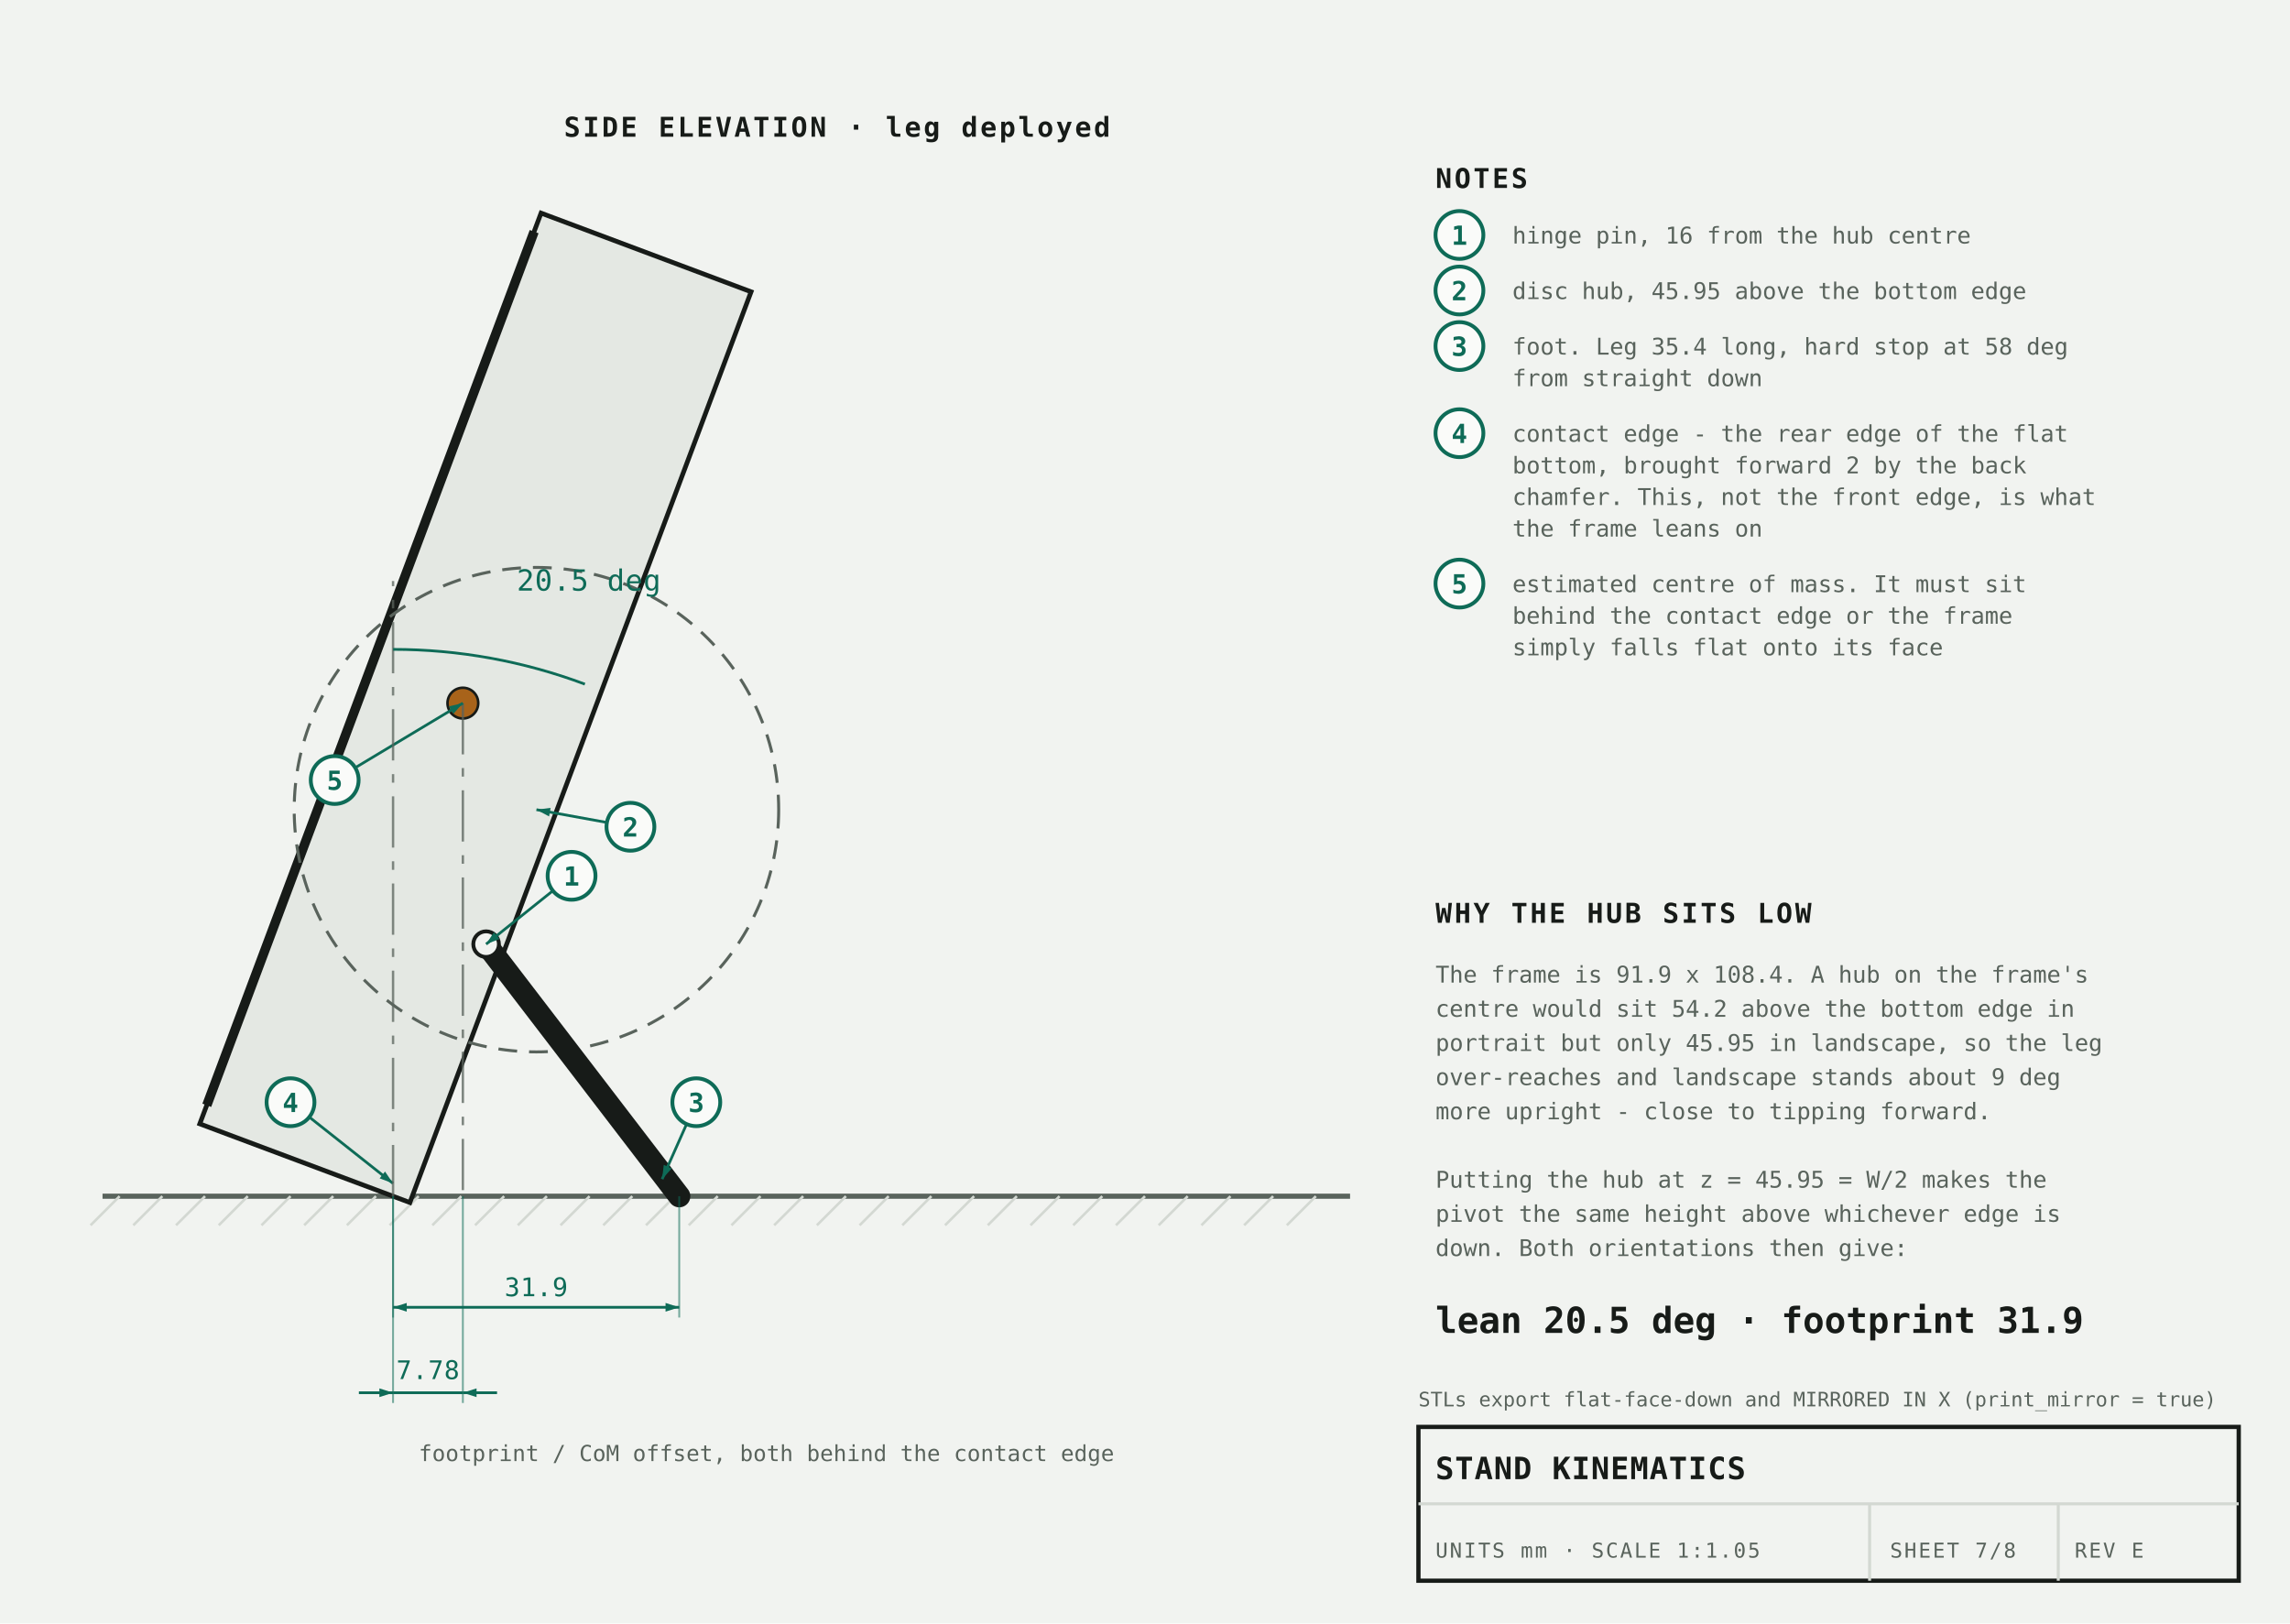
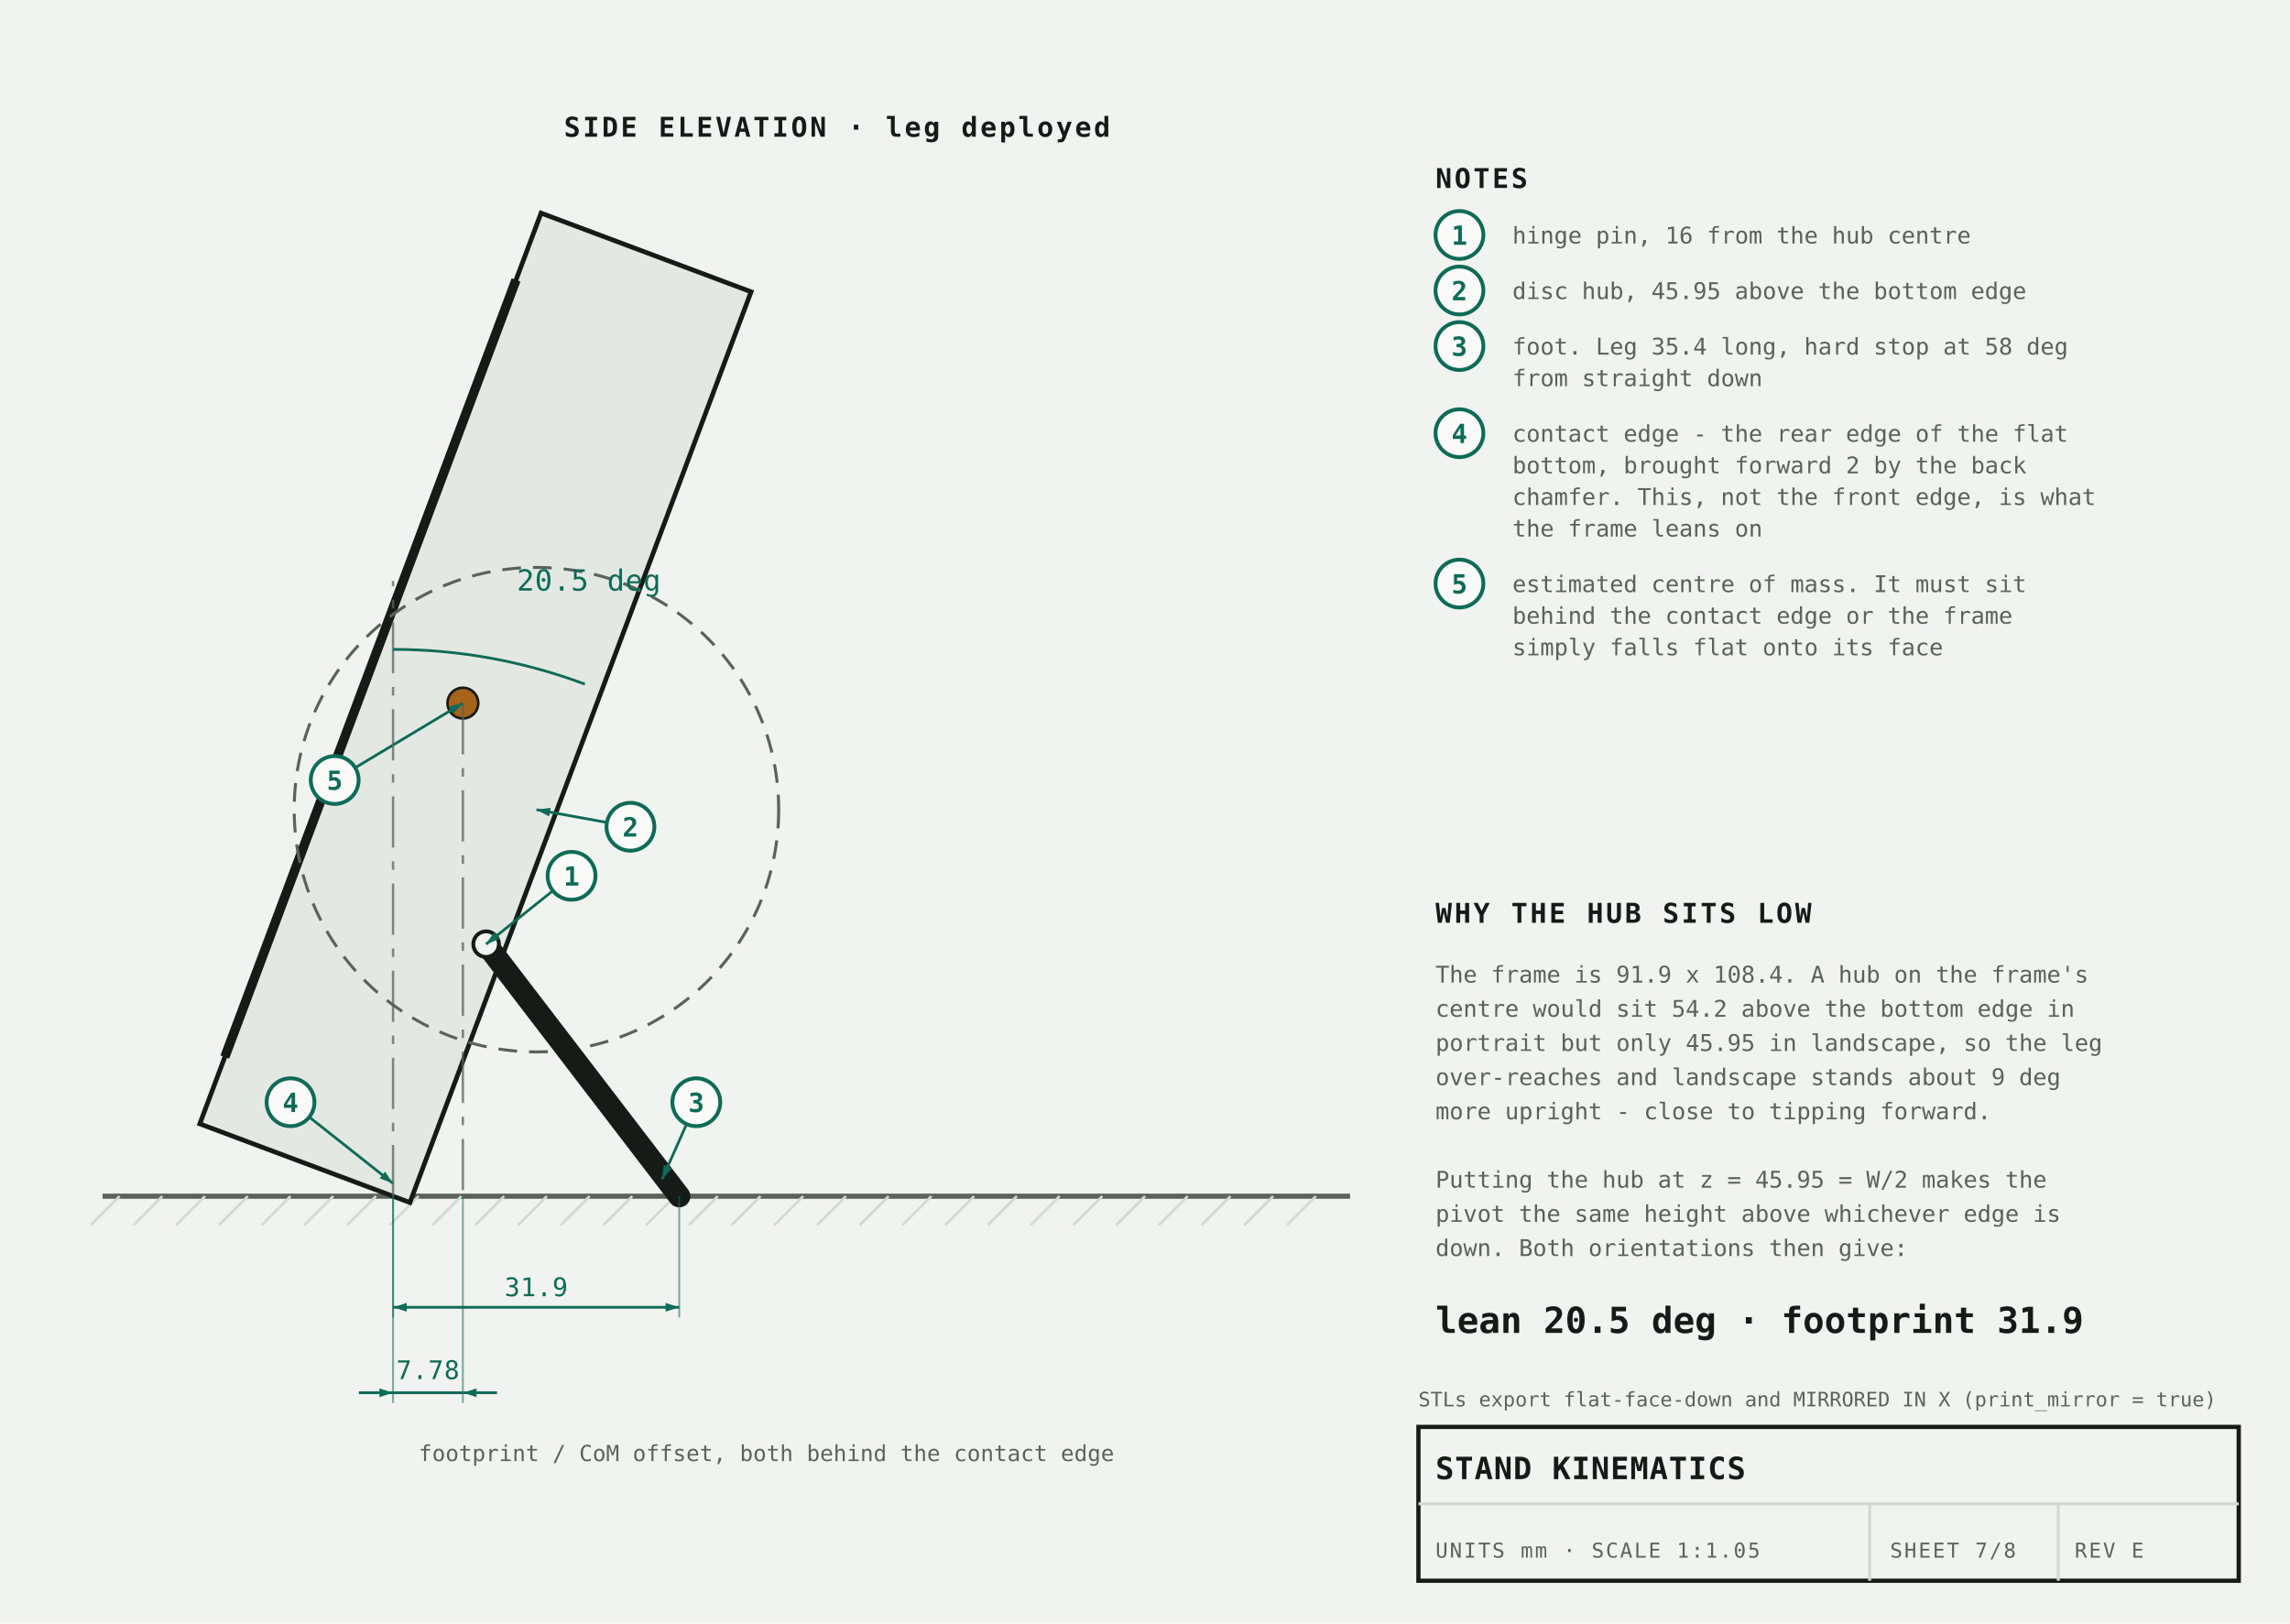
<svg xmlns="http://www.w3.org/2000/svg" class="dwg" width="1072" height="760" id="s7" viewBox="0 0 268 190" role="img">
  <style>
svg{font-family:"IBM Plex Mono",ui-monospace,monospace}
.bg{fill:#F1F3F0;stroke:none}
.part{fill:#E4E8E3;stroke:#171B18;stroke-width:.55}
.edge{fill:none;stroke:#171B18;stroke-width:.5}
.inkline{fill:none;stroke:#171B18;stroke-width:1.1}
.ghost{fill:none;stroke:#D3D8D2;stroke-width:.45}
.hid{fill:none;stroke:#59635C;stroke-width:.35;stroke-dasharray:2.2 1.4}
.cl{fill:none;stroke:#59635C;stroke-width:.28;stroke-dasharray:6 1.6 1 1.6;opacity:.75}
.cut{fill:#F1F3F0;stroke:#171B18;stroke-width:.45}
.ink{fill:#171B18;opacity:.86;stroke:none}
.glass{fill:#D9E4E6;stroke:#171B18;stroke-width:.4}
.pcb{fill:#CBDCCF;stroke:#171B18;stroke-width:.45}
.cell{fill:#D2D6D8;stroke:#171B18;stroke-width:.45}
.chg{fill:#C7D8E4;stroke:#171B18;stroke-width:.4}
.plat{fill:#EDEFEA;stroke:#59635C;stroke-width:.35}
.boss{fill:#DCE2DA;stroke:#59635C;stroke-width:.35}
.pad{fill:#D8DED6;stroke:#59635C;stroke-width:.35}
.voidfill{fill:#E7EAE5;stroke:#59635C;stroke-width:.35}
.warn{fill:none;stroke:#A8631A;stroke-width:.6;stroke-dasharray:2 1.2}
.wire{fill:none;stroke:#171B18;stroke-width:.62;stroke-linejoin:round}
.wire.ntc{stroke:#A8631A}
.clash{fill:#A8631A;fill-opacity:.30;stroke:#A8631A;stroke-width:.7}
.clashtxt{fill:#A8631A;font-weight:600;letter-spacing:.02em}
.res{fill:#FAFBF9;stroke:#171B18;stroke-width:.5}
.leg{stroke:#171B18;stroke-width:2.6;stroke-linecap:round;fill:none}
.table{stroke:#59635C;stroke-width:.6}
.com{fill:#A8631A;stroke:#171B18;stroke-width:.3}
.hl{stroke:#D3D8D2;stroke-width:.3;fill:none}
.hatch{opacity:.9}
.dim{fill:none;stroke:#0E6B57;stroke-width:.32}
.ext{fill:none;stroke:#0E6B57;stroke-width:.22;opacity:.55}
.arrow{fill:#0E6B57;stroke:none}
.dimtxt{fill:#0E6B57;letter-spacing:.02em}
.note{fill:#59635C}
.val{fill:#171B18;font-weight:600}
.val.warn{fill:#A8631A;stroke:none}
.balloon{fill:#FAFBF9;stroke:#0E6B57;stroke-width:.45}
.baltxt{fill:#0E6B57;font-weight:600;text-anchor:middle}
.vlabel{fill:#171B18;font-weight:600;letter-spacing:.09em}
.cmp{fill:#171B18;font-weight:600}
.cmpsub{fill:#59635C}
.tbframe{fill:none;stroke:#171B18;stroke-width:.5}
.tbrule{stroke:#D3D8D2;stroke-width:.35;fill:none}
.tbname{fill:#171B18;font-weight:700;letter-spacing:.03em}
.tbmeta{fill:#59635C;letter-spacing:.09em}
@media (prefers-color-scheme:dark){
svg{font-family:"IBM Plex Mono",ui-monospace,monospace}
.bg{fill:#0F1211;stroke:none}
.part{fill:#232A26;stroke:#E8ECE7;stroke-width:.55}
.edge{fill:none;stroke:#E8ECE7;stroke-width:.5}
.inkline{fill:none;stroke:#E8ECE7;stroke-width:1.1}
.ghost{fill:none;stroke:#2C332E;stroke-width:.45}
.hid{fill:none;stroke:#93A099;stroke-width:.35;stroke-dasharray:2.2 1.4}
.cl{fill:none;stroke:#93A099;stroke-width:.28;stroke-dasharray:6 1.6 1 1.6;opacity:.75}
.cut{fill:#0F1211;stroke:#E8ECE7;stroke-width:.45}
.ink{fill:#E8ECE7;opacity:.86;stroke:none}
.glass{fill:#243233;stroke:#E8ECE7;stroke-width:.4}
.pcb{fill:#1F3327;stroke:#E8ECE7;stroke-width:.45}
.cell{fill:#2A3033;stroke:#E8ECE7;stroke-width:.45}
.chg{fill:#1E2E3A;stroke:#E8ECE7;stroke-width:.4}
.plat{fill:#1C221E;stroke:#93A099;stroke-width:.35}
.boss{fill:#28302B;stroke:#93A099;stroke-width:.35}
.pad{fill:#2A322C;stroke:#93A099;stroke-width:.35}
.voidfill{fill:#101413;stroke:#93A099;stroke-width:.35}
.warn{fill:none;stroke:#E0A64B;stroke-width:.6;stroke-dasharray:2 1.2}
.wire{fill:none;stroke:#E8ECE7;stroke-width:.62;stroke-linejoin:round}
.wire.ntc{stroke:#E0A64B}
.clash{fill:#E0A64B;fill-opacity:.30;stroke:#E0A64B;stroke-width:.7}
.clashtxt{fill:#E0A64B;font-weight:600;letter-spacing:.02em}
.res{fill:#171B18;stroke:#E8ECE7;stroke-width:.5}
.leg{stroke:#E8ECE7;stroke-width:2.6;stroke-linecap:round;fill:none}
.table{stroke:#93A099;stroke-width:.6}
.com{fill:#E0A64B;stroke:#E8ECE7;stroke-width:.3}
.hl{stroke:#2C332E;stroke-width:.3;fill:none}
.hatch{opacity:.9}
.dim{fill:none;stroke:#57CFA9;stroke-width:.32}
.ext{fill:none;stroke:#57CFA9;stroke-width:.22;opacity:.55}
.arrow{fill:#57CFA9;stroke:none}
.dimtxt{fill:#57CFA9;letter-spacing:.02em}
.note{fill:#93A099}
.val{fill:#E8ECE7;font-weight:600}
.val.warn{fill:#E0A64B;stroke:none}
.balloon{fill:#171B18;stroke:#57CFA9;stroke-width:.45}
.baltxt{fill:#57CFA9;font-weight:600;text-anchor:middle}
.vlabel{fill:#E8ECE7;font-weight:600;letter-spacing:.09em}
.cmp{fill:#E8ECE7;font-weight:600}
.cmpsub{fill:#93A099}
.tbframe{fill:none;stroke:#E8ECE7;stroke-width:.5}
.tbrule{stroke:#2C332E;stroke-width:.35;fill:none}
.tbname{fill:#E8ECE7;font-weight:700;letter-spacing:.03em}
.tbmeta{fill:#93A099;letter-spacing:.09em}
}</style>
  <rect class="bg" x="0" y="0" width="268" height="190" />
  <line class="table" x1="12.00" y1="140.00" x2="158.00" y2="140.00" />
  <line class="hl" x1="14.00" y1="140.00" x2="10.60" y2="143.40" />
  <line class="hl" x1="19.00" y1="140.00" x2="15.60" y2="143.40" />
  <line class="hl" x1="24.00" y1="140.00" x2="20.60" y2="143.40" />
  <line class="hl" x1="29.00" y1="140.00" x2="25.60" y2="143.40" />
  <line class="hl" x1="34.00" y1="140.00" x2="30.60" y2="143.40" />
  <line class="hl" x1="39.00" y1="140.00" x2="35.60" y2="143.40" />
  <line class="hl" x1="44.00" y1="140.00" x2="40.60" y2="143.40" />
  <line class="hl" x1="49.00" y1="140.00" x2="45.60" y2="143.40" />
  <line class="hl" x1="54.00" y1="140.00" x2="50.60" y2="143.40" />
  <line class="hl" x1="59.00" y1="140.00" x2="55.60" y2="143.40" />
  <line class="hl" x1="64.00" y1="140.00" x2="60.60" y2="143.40" />
  <line class="hl" x1="69.00" y1="140.00" x2="65.60" y2="143.40" />
  <line class="hl" x1="74.00" y1="140.00" x2="70.60" y2="143.40" />
  <line class="hl" x1="79.00" y1="140.00" x2="75.60" y2="143.40" />
  <line class="hl" x1="84.00" y1="140.00" x2="80.60" y2="143.40" />
  <line class="hl" x1="89.00" y1="140.00" x2="85.60" y2="143.40" />
  <line class="hl" x1="94.00" y1="140.00" x2="90.60" y2="143.40" />
  <line class="hl" x1="99.00" y1="140.00" x2="95.60" y2="143.40" />
  <line class="hl" x1="104.00" y1="140.00" x2="100.60" y2="143.40" />
  <line class="hl" x1="109.00" y1="140.00" x2="105.60" y2="143.40" />
  <line class="hl" x1="114.00" y1="140.00" x2="110.60" y2="143.40" />
  <line class="hl" x1="119.00" y1="140.00" x2="115.60" y2="143.40" />
  <line class="hl" x1="124.00" y1="140.00" x2="120.60" y2="143.40" />
  <line class="hl" x1="129.00" y1="140.00" x2="125.60" y2="143.40" />
  <line class="hl" x1="134.00" y1="140.00" x2="130.60" y2="143.40" />
  <line class="hl" x1="139.00" y1="140.00" x2="135.60" y2="143.40" />
  <line class="hl" x1="144.00" y1="140.00" x2="140.60" y2="143.40" />
  <line class="hl" x1="149.00" y1="140.00" x2="145.60" y2="143.40" />
  <line class="hl" x1="154.00" y1="140.00" x2="150.60" y2="143.40" />
  <path class="part" d="M23.38,131.53 L63.32,24.94 L87.90,34.15 L47.97,140.74 Z" />
-   <line class="inkline" x1="24.20" y1="129.36" x2="62.51" y2="27.11" />
+   <line class="inkline" x1="26.31" y1="123.71" x2="60.39" y2="32.76" />
  <circle class="hid" cx="62.78" cy="94.76" r="28.35" />
  <line class="leg" x1="56.89" y1="110.50" x2="79.49" y2="140.00" />
  <circle class="cut" cx="56.89" cy="110.50" r="1.50" />
  <circle class="com" cx="54.17" cy="82.29" r="1.80" />
  <line class="cl" x1="54.17" y1="82.29" x2="54.17" y2="140.00" />
  <line class="dim" x1="56.89" y1="110.50" x2="66.89" y2="102.50" />
  <path class="arrow" d="M56.89,110.50 L57.81,109.10 L58.45,109.90 Z" />
  <circle class="balloon" cx="66.89" cy="102.50" r="2.80" />
  <text class="baltxt" x="66.89" y="103.65" text-anchor="middle" font-size="3.1">1</text>
  <line class="dim" x1="62.78" y1="94.76" x2="73.78" y2="96.76" />
  <path class="arrow" d="M62.78,94.76 L64.44,94.55 L64.26,95.55 Z" />
  <circle class="balloon" cx="73.78" cy="96.76" r="2.80" />
  <text class="baltxt" x="73.78" y="97.91" text-anchor="middle" font-size="3.1">2</text>
  <line class="dim" x1="77.49" y1="138.00" x2="81.49" y2="129.00" />
  <path class="arrow" d="M77.49,138.00 L77.68,136.33 L78.61,136.75 Z" />
  <circle class="balloon" cx="81.49" cy="129.00" r="2.80" />
  <text class="baltxt" x="81.49" y="130.15" text-anchor="middle" font-size="3.1">3</text>
  <line class="dim" x1="46.00" y1="138.50" x2="34.00" y2="129.00" />
  <path class="arrow" d="M46.00,138.50 L44.43,137.91 L45.06,137.11 Z" />
  <circle class="balloon" cx="34.00" cy="129.00" r="2.80" />
  <text class="baltxt" x="34.00" y="130.15" text-anchor="middle" font-size="3.1">4</text>
  <line class="dim" x1="54.17" y1="82.29" x2="39.17" y2="91.29" />
  <path class="arrow" d="M54.17,82.29 L53.06,83.55 L52.53,82.67 Z" />
  <circle class="balloon" cx="39.17" cy="91.29" r="2.80" />
  <text class="baltxt" x="39.17" y="92.44" text-anchor="middle" font-size="3.1">5</text>
  <line class="cl" x1="46.00" y1="140.00" x2="46.00" y2="68.00" />
  <path class="dim" d="M46.00,76.00 A64,64 0 0 1 68.45,80.07" />
  <text class="dimtxt" x="60.48" y="69.12" text-anchor="start" font-size="3.4">20.5 deg</text>
  <line class="ext" x1="46.00" y1="140.00" x2="46.00" y2="154.20" />
  <line class="ext" x1="79.49" y1="140.00" x2="79.49" y2="154.20" />
  <line class="dim" x1="46.00" y1="153.00" x2="79.49" y2="153.00" />
  <path class="arrow" d="M46.00,153.00 L47.60,152.49 L47.60,153.51 Z" />
  <path class="arrow" d="M79.49,153.00 L77.89,153.51 L77.89,152.49 Z" />
  <text class="dimtxt" x="62.75" y="151.70" text-anchor="middle" font-size="3.0">31.9</text>
  <line class="ext" x1="46.00" y1="140.00" x2="46.00" y2="164.20" />
  <line class="ext" x1="54.17" y1="140.00" x2="54.17" y2="164.20" />
  <line class="dim" x1="46.00" y1="163.00" x2="54.17" y2="163.00" />
  <line class="dim" x1="42.00" y1="163.00" x2="46.00" y2="163.00" />
  <line class="dim" x1="54.17" y1="163.00" x2="58.17" y2="163.00" />
  <path class="arrow" d="M46.00,163.00 L44.40,163.51 L44.40,162.49 Z" />
  <path class="arrow" d="M54.17,163.00 L55.77,162.49 L55.77,163.51 Z" />
  <text class="dimtxt" x="50.08" y="161.40" text-anchor="middle" font-size="3.0">7.78</text>
  <text class="note" x="49.00" y="171.00" text-anchor="start" font-size="2.6">footprint / CoM offset, both behind the contact edge</text>
  <text class="vlabel" x="66.00" y="16.00" text-anchor="start" font-size="3.2">SIDE ELEVATION  ·  leg deployed</text>
  <text class="vlabel" x="168.00" y="22.00" text-anchor="start" font-size="3.2">NOTES</text>
  <circle class="balloon" cx="170.80" cy="27.50" r="2.80" />
  <text class="baltxt" x="170.80" y="28.65" text-anchor="middle" font-size="3.1">1</text>
  <text class="note" x="177.00" y="28.50" text-anchor="start" font-size="2.7">hinge pin, 16 from the hub centre</text>
  <circle class="balloon" cx="170.80" cy="34.00" r="2.80" />
  <text class="baltxt" x="170.80" y="35.15" text-anchor="middle" font-size="3.1">2</text>
  <text class="note" x="177.00" y="35.00" text-anchor="start" font-size="2.7">disc hub, 45.95 above the bottom edge</text>
  <circle class="balloon" cx="170.80" cy="40.50" r="2.80" />
  <text class="baltxt" x="170.80" y="41.65" text-anchor="middle" font-size="3.1">3</text>
  <text class="note" x="177.00" y="41.50" text-anchor="start" font-size="2.7">foot. Leg 35.4 long, hard stop at 58 deg</text>
  <text class="note" x="177.00" y="45.20" text-anchor="start" font-size="2.7">from straight down</text>
  <circle class="balloon" cx="170.80" cy="50.70" r="2.80" />
  <text class="baltxt" x="170.80" y="51.85" text-anchor="middle" font-size="3.1">4</text>
  <text class="note" x="177.00" y="51.70" text-anchor="start" font-size="2.7">contact edge - the rear edge of the flat</text>
  <text class="note" x="177.00" y="55.40" text-anchor="start" font-size="2.7">bottom, brought forward 2 by the back</text>
  <text class="note" x="177.00" y="59.10" text-anchor="start" font-size="2.7">chamfer. This, not the front edge, is what</text>
  <text class="note" x="177.00" y="62.80" text-anchor="start" font-size="2.7">the frame leans on</text>
  <circle class="balloon" cx="170.80" cy="68.30" r="2.80" />
  <text class="baltxt" x="170.80" y="69.45" text-anchor="middle" font-size="3.1">5</text>
  <text class="note" x="177.00" y="69.30" text-anchor="start" font-size="2.7">estimated centre of mass. It must sit</text>
  <text class="note" x="177.00" y="73.00" text-anchor="start" font-size="2.7">behind the contact edge or the frame</text>
  <text class="note" x="177.00" y="76.70" text-anchor="start" font-size="2.7">simply falls flat onto its face</text>
  <text class="vlabel" x="168.00" y="108.00" text-anchor="start" font-size="3.2">WHY THE HUB SITS LOW</text>
  <text class="note" x="168.00" y="115.00" text-anchor="start" font-size="2.7">The frame is 91.9 x 108.4. A hub on the frame's</text>
  <text class="note" x="168.00" y="119.00" text-anchor="start" font-size="2.7">centre would sit 54.2 above the bottom edge in</text>
  <text class="note" x="168.00" y="123.00" text-anchor="start" font-size="2.7">portrait but only 45.95 in landscape, so the leg</text>
  <text class="note" x="168.00" y="127.00" text-anchor="start" font-size="2.7">over-reaches and landscape stands about 9 deg</text>
  <text class="note" x="168.00" y="131.00" text-anchor="start" font-size="2.7">more upright - close to tipping forward.</text>
  <text class="note" x="168.00" y="135.00" text-anchor="start" font-size="2.7" />
  <text class="note" x="168.00" y="139.00" text-anchor="start" font-size="2.7">Putting the hub at z = 45.95 = W/2 makes the</text>
  <text class="note" x="168.00" y="143.00" text-anchor="start" font-size="2.7">pivot the same height above whichever edge is</text>
  <text class="note" x="168.00" y="147.00" text-anchor="start" font-size="2.7">down. Both orientations then give:</text>
  <text class="val" x="168.00" y="156.00" text-anchor="start" font-size="4.2">lean 20.5 deg   ·   footprint 31.9</text>
  <text class="note" x="166.00" y="164.60" text-anchor="start" font-size="2.35">STLs export flat-face-down and MIRRORED IN X (print_mirror = true)</text>
  <rect class="tbframe" x="166.00" y="167.00" width="96.00" height="18.00" rx="0.00" />
  <line class="tbrule" x1="166.00" y1="176.00" x2="262.00" y2="176.00" />
  <line class="tbrule" x1="218.80" y1="176.00" x2="218.80" y2="185.00" />
  <line class="tbrule" x1="240.88" y1="176.00" x2="240.88" y2="185.00" />
  <text class="tbname" x="168.00" y="173.12" text-anchor="start" font-size="3.6">STAND KINEMATICS</text>
  <text class="tbmeta" x="168.00" y="182.30" text-anchor="start" font-size="2.4">UNITS mm · SCALE 1:1.05</text>
  <text class="tbmeta" x="221.20" y="182.30" text-anchor="start" font-size="2.4">SHEET 7/8</text>
  <text class="tbmeta" x="242.80" y="182.30" text-anchor="start" font-size="2.4">REV E</text>
</svg>
